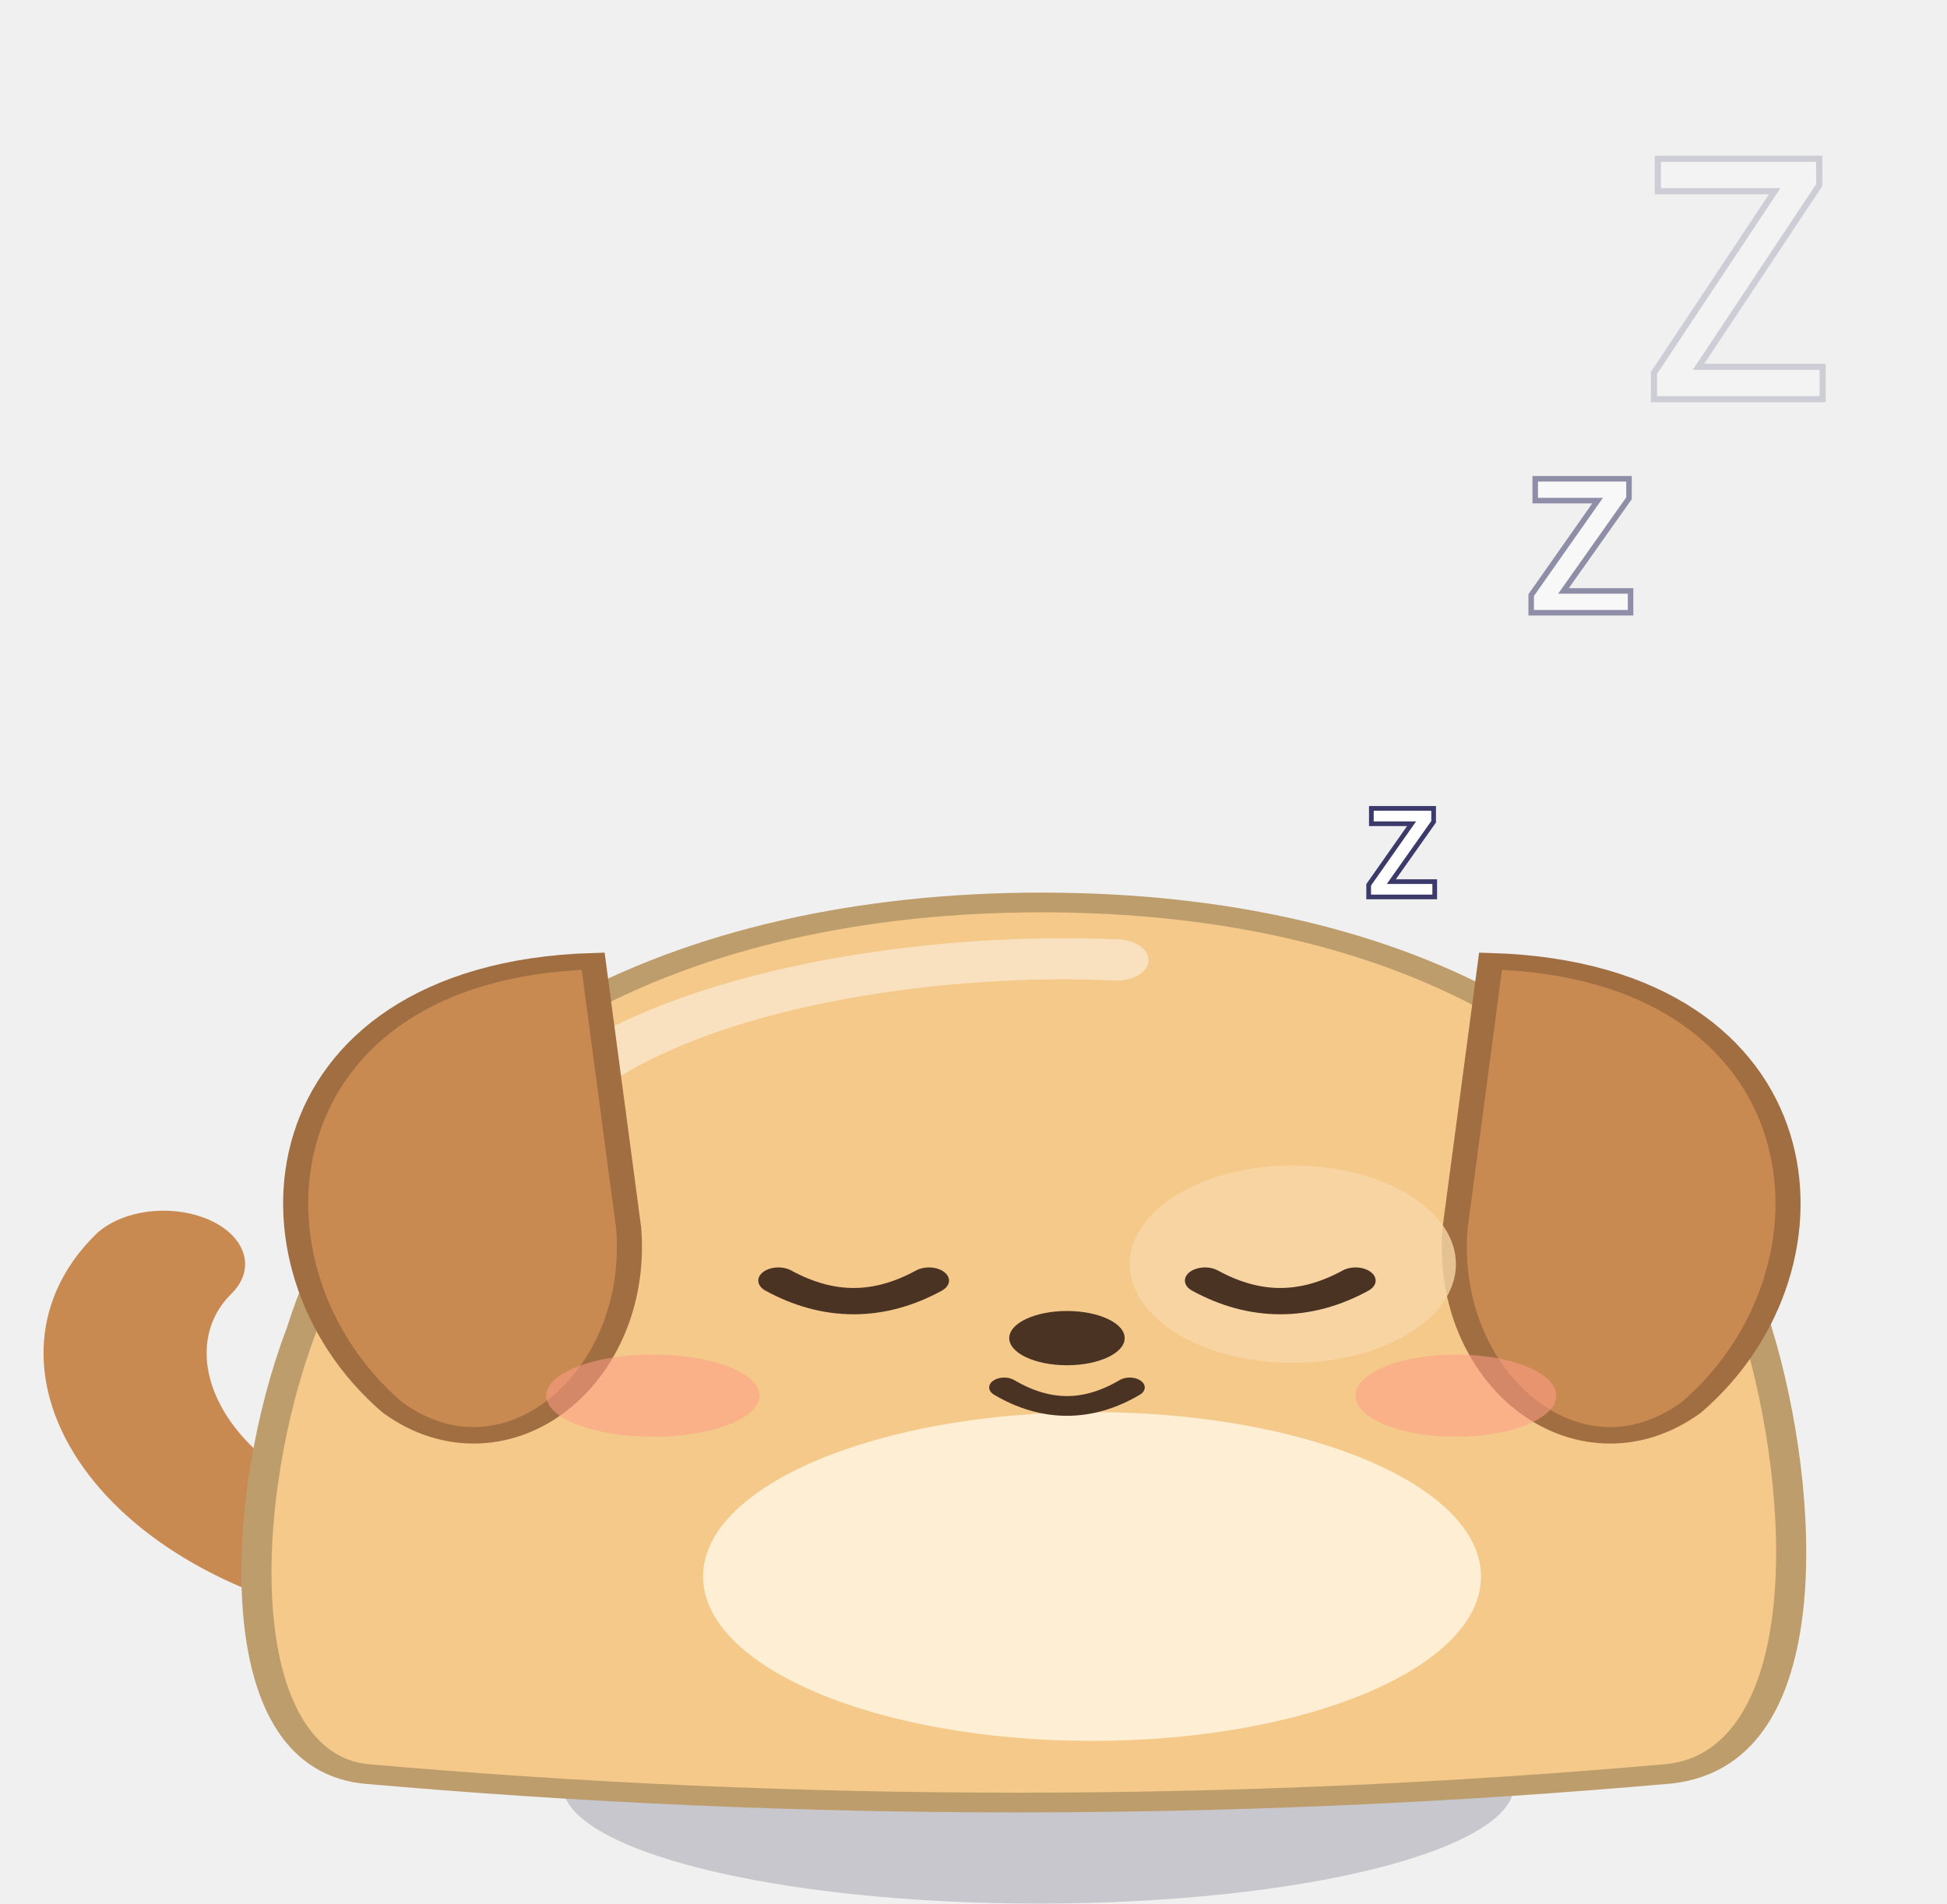
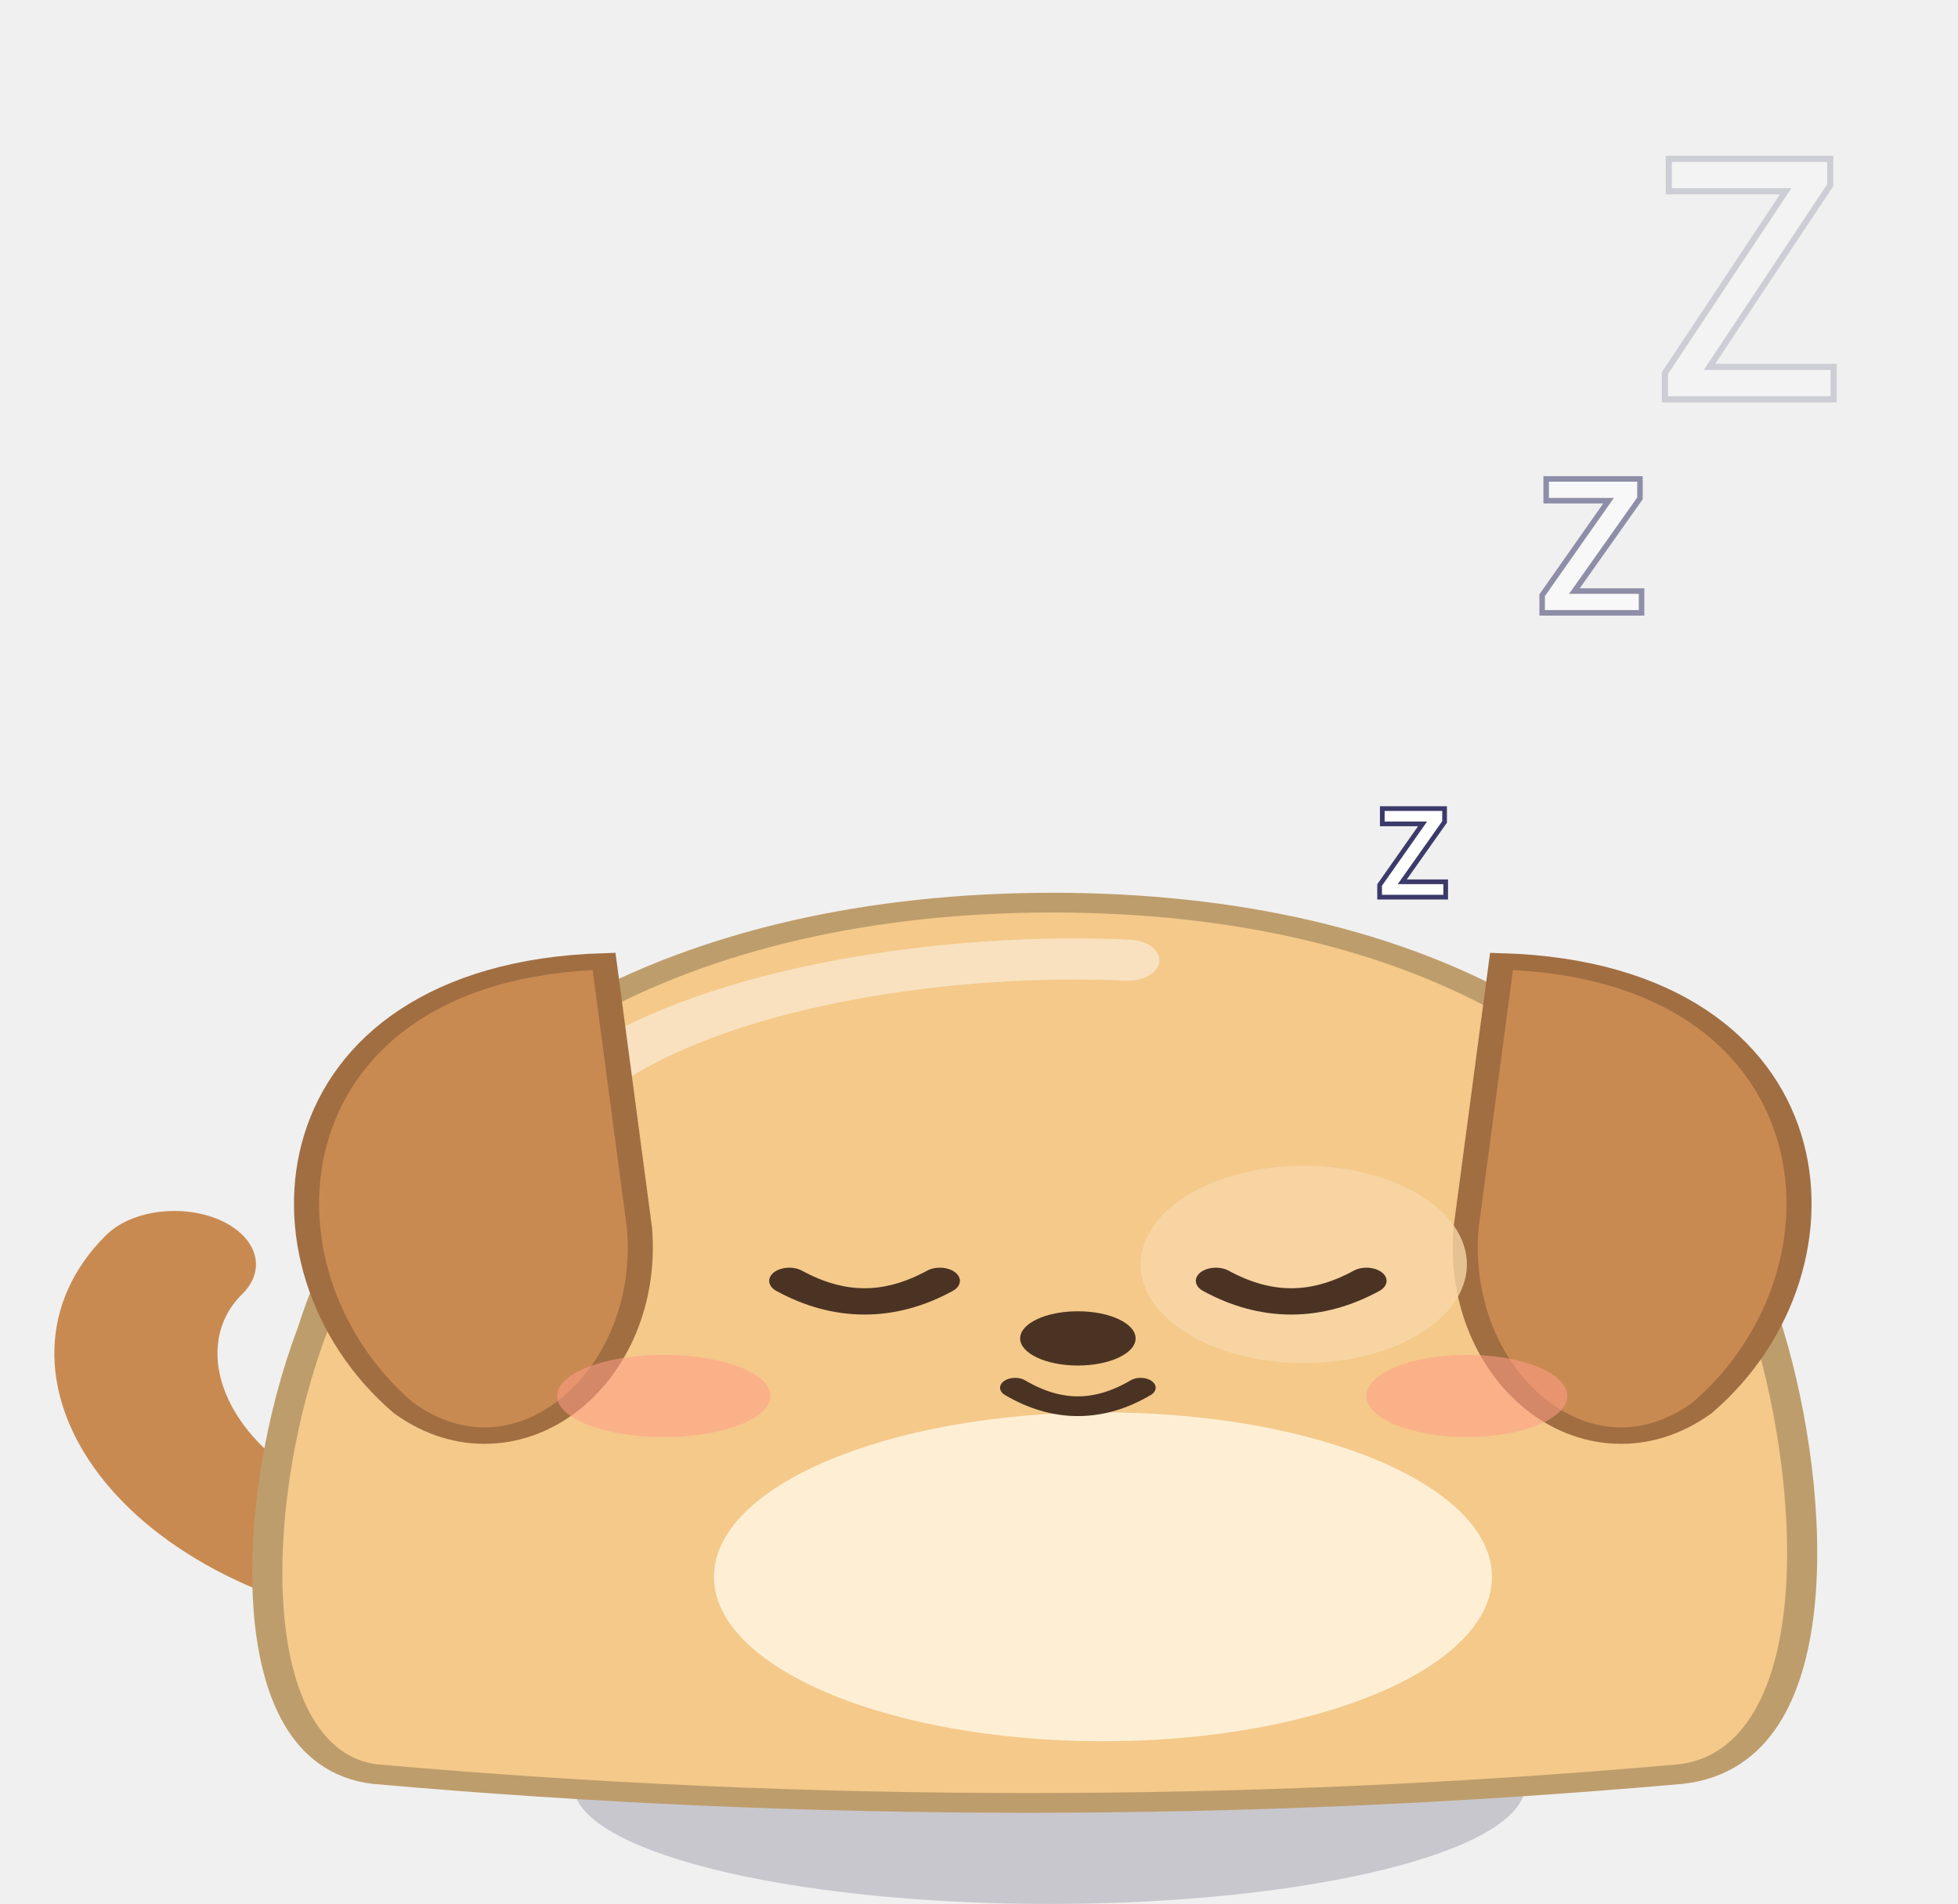
- <svg xmlns="http://www.w3.org/2000/svg" viewBox="-94 -162 180 176" width="180" height="176">
+ <svg xmlns="http://www.w3.org/2000/svg" viewBox="-95 -162 181 176" width="181" height="176">
  <ellipse id="shadow" rx="44" ry="11" cx="2" cy="3" fill="#2a2140" opacity="0.2" />
  <g id="turn">
    <g id="act">
      <g id="hop">
        <g id="posture" transform="matrix(1.16 0 0 0.76 0 2)">
          <g transform="translate(-48 -24)">
            <g id="tail">
              <path d="M 0 0 C -20 -4 -28 -26 -20 -38" fill="none" stroke="#c98a52" stroke-width="13" stroke-linecap="round" />
            </g>
          </g>
          <g id="breath">
            <path id="body" d="M -52 0 C -63 -2 -62 -34 -57 -54 C -50 -88 -27 -106 2 -106 C 31 -106 53 -88 59 -54 C 63 -34 64 -2 52 0 Q 0 7 -52 0 Z" fill="#f4c98a" stroke="#be9d6c" stroke-width="2.4" />
            <path id="body-shine" d="M -34 -86 C -24 -96 -6 -100 8 -99" fill="none" stroke="#ffffff" stroke-width="5" stroke-linecap="round" opacity="0.45" />
            <ellipse id="belly" rx="31" ry="20" cx="6" cy="-24" fill="#fff3dc" opacity="0.9" />
            <g id="ears">
              <g transform="translate(-36 -92)">
                <g id="ear-left" transform="matrix(0.963163 -0.26892 0.26892 0.963163 0 0)">
                  <path d="M 4 -6 C -22 -12 -34 22 -26 42 C -20 54 -6 44 -2 26 Z" fill="#c98a52" stroke="#a16e42" stroke-width="2" />
                </g>
              </g>
              <g transform="translate(40 -92)">
                <g id="ear-right" transform="matrix(0.963163 0.26892 -0.26892 0.963163 0 0)">
                  <path d="M -4 -6 C 22 -12 34 22 26 42 C 20 54 6 44 2 26 Z" fill="#c98a52" stroke="#a16e42" stroke-width="2" />
                </g>
              </g>
            </g>
            <g id="face">
              <ellipse id="markings" rx="13" ry="12" cx="22" cy="-62" fill="#f7d7a7" opacity="0.8" />
              <g id="eyes">
                <path id="eye-left" d="M -19 -60 Q -13 -55 -7 -60" fill="none" stroke="#4b3324" stroke-width="3.2" stroke-linecap="round" />
                <path id="eye-right" d="M 15 -60 Q 21 -55 27 -60" fill="none" stroke="#4b3324" stroke-width="3.2" stroke-linecap="round" />
              </g>
              <ellipse id="nose" rx="4.6" ry="3.3" cx="4" cy="-53" fill="#4b3324" />
              <path id="mouth" d="M -1 -47 Q 4 -42.5 9 -47" fill="none" stroke="#4b3324" stroke-width="2.4" stroke-linecap="round" />
              <ellipse id="cheek-left" rx="8.5" ry="5" cx="-29" cy="-46" fill="#ff9c86" opacity="0.55" />
              <ellipse id="cheek-right" rx="8" ry="5" cx="35" cy="-46" fill="#ff9c86" opacity="0.55" />
            </g>
          </g>
        </g>
      </g>
    </g>
  </g>
  <g id="zzz">
    <text id="z-1" transform="matrix(0.723346 0 0 0.723346 10.484 -14.185)" x="30" y="-90" fill="#ffffff" stroke="#3b3a6a" stroke-width="1.2" paint-order="stroke" font-family="'Dela Gothic One', 'Zen Maru Gothic', system-ui, sans-serif" font-size="20" font-weight="400">z</text>
    <text id="z-2" transform="matrix(0.85173 0 0 0.85173 21.397 -28.949)" x="30" y="-90" fill="#ffffff" stroke="#3b3a6a" stroke-width="1.2" paint-order="stroke" font-family="'Dela Gothic One', 'Zen Maru Gothic', system-ui, sans-serif" font-size="26" font-weight="400" opacity="0.538">z</text>
    <text id="z-3" transform="matrix(0.948169 0 0 0.948169 29.594 -40.039)" x="30" y="-90" fill="#ffffff" stroke="#3b3a6a" stroke-width="1.2" paint-order="stroke" font-family="'Dela Gothic One', 'Zen Maru Gothic', system-ui, sans-serif" font-size="32" font-weight="400" opacity="0.192">Z</text>
  </g>
</svg>
